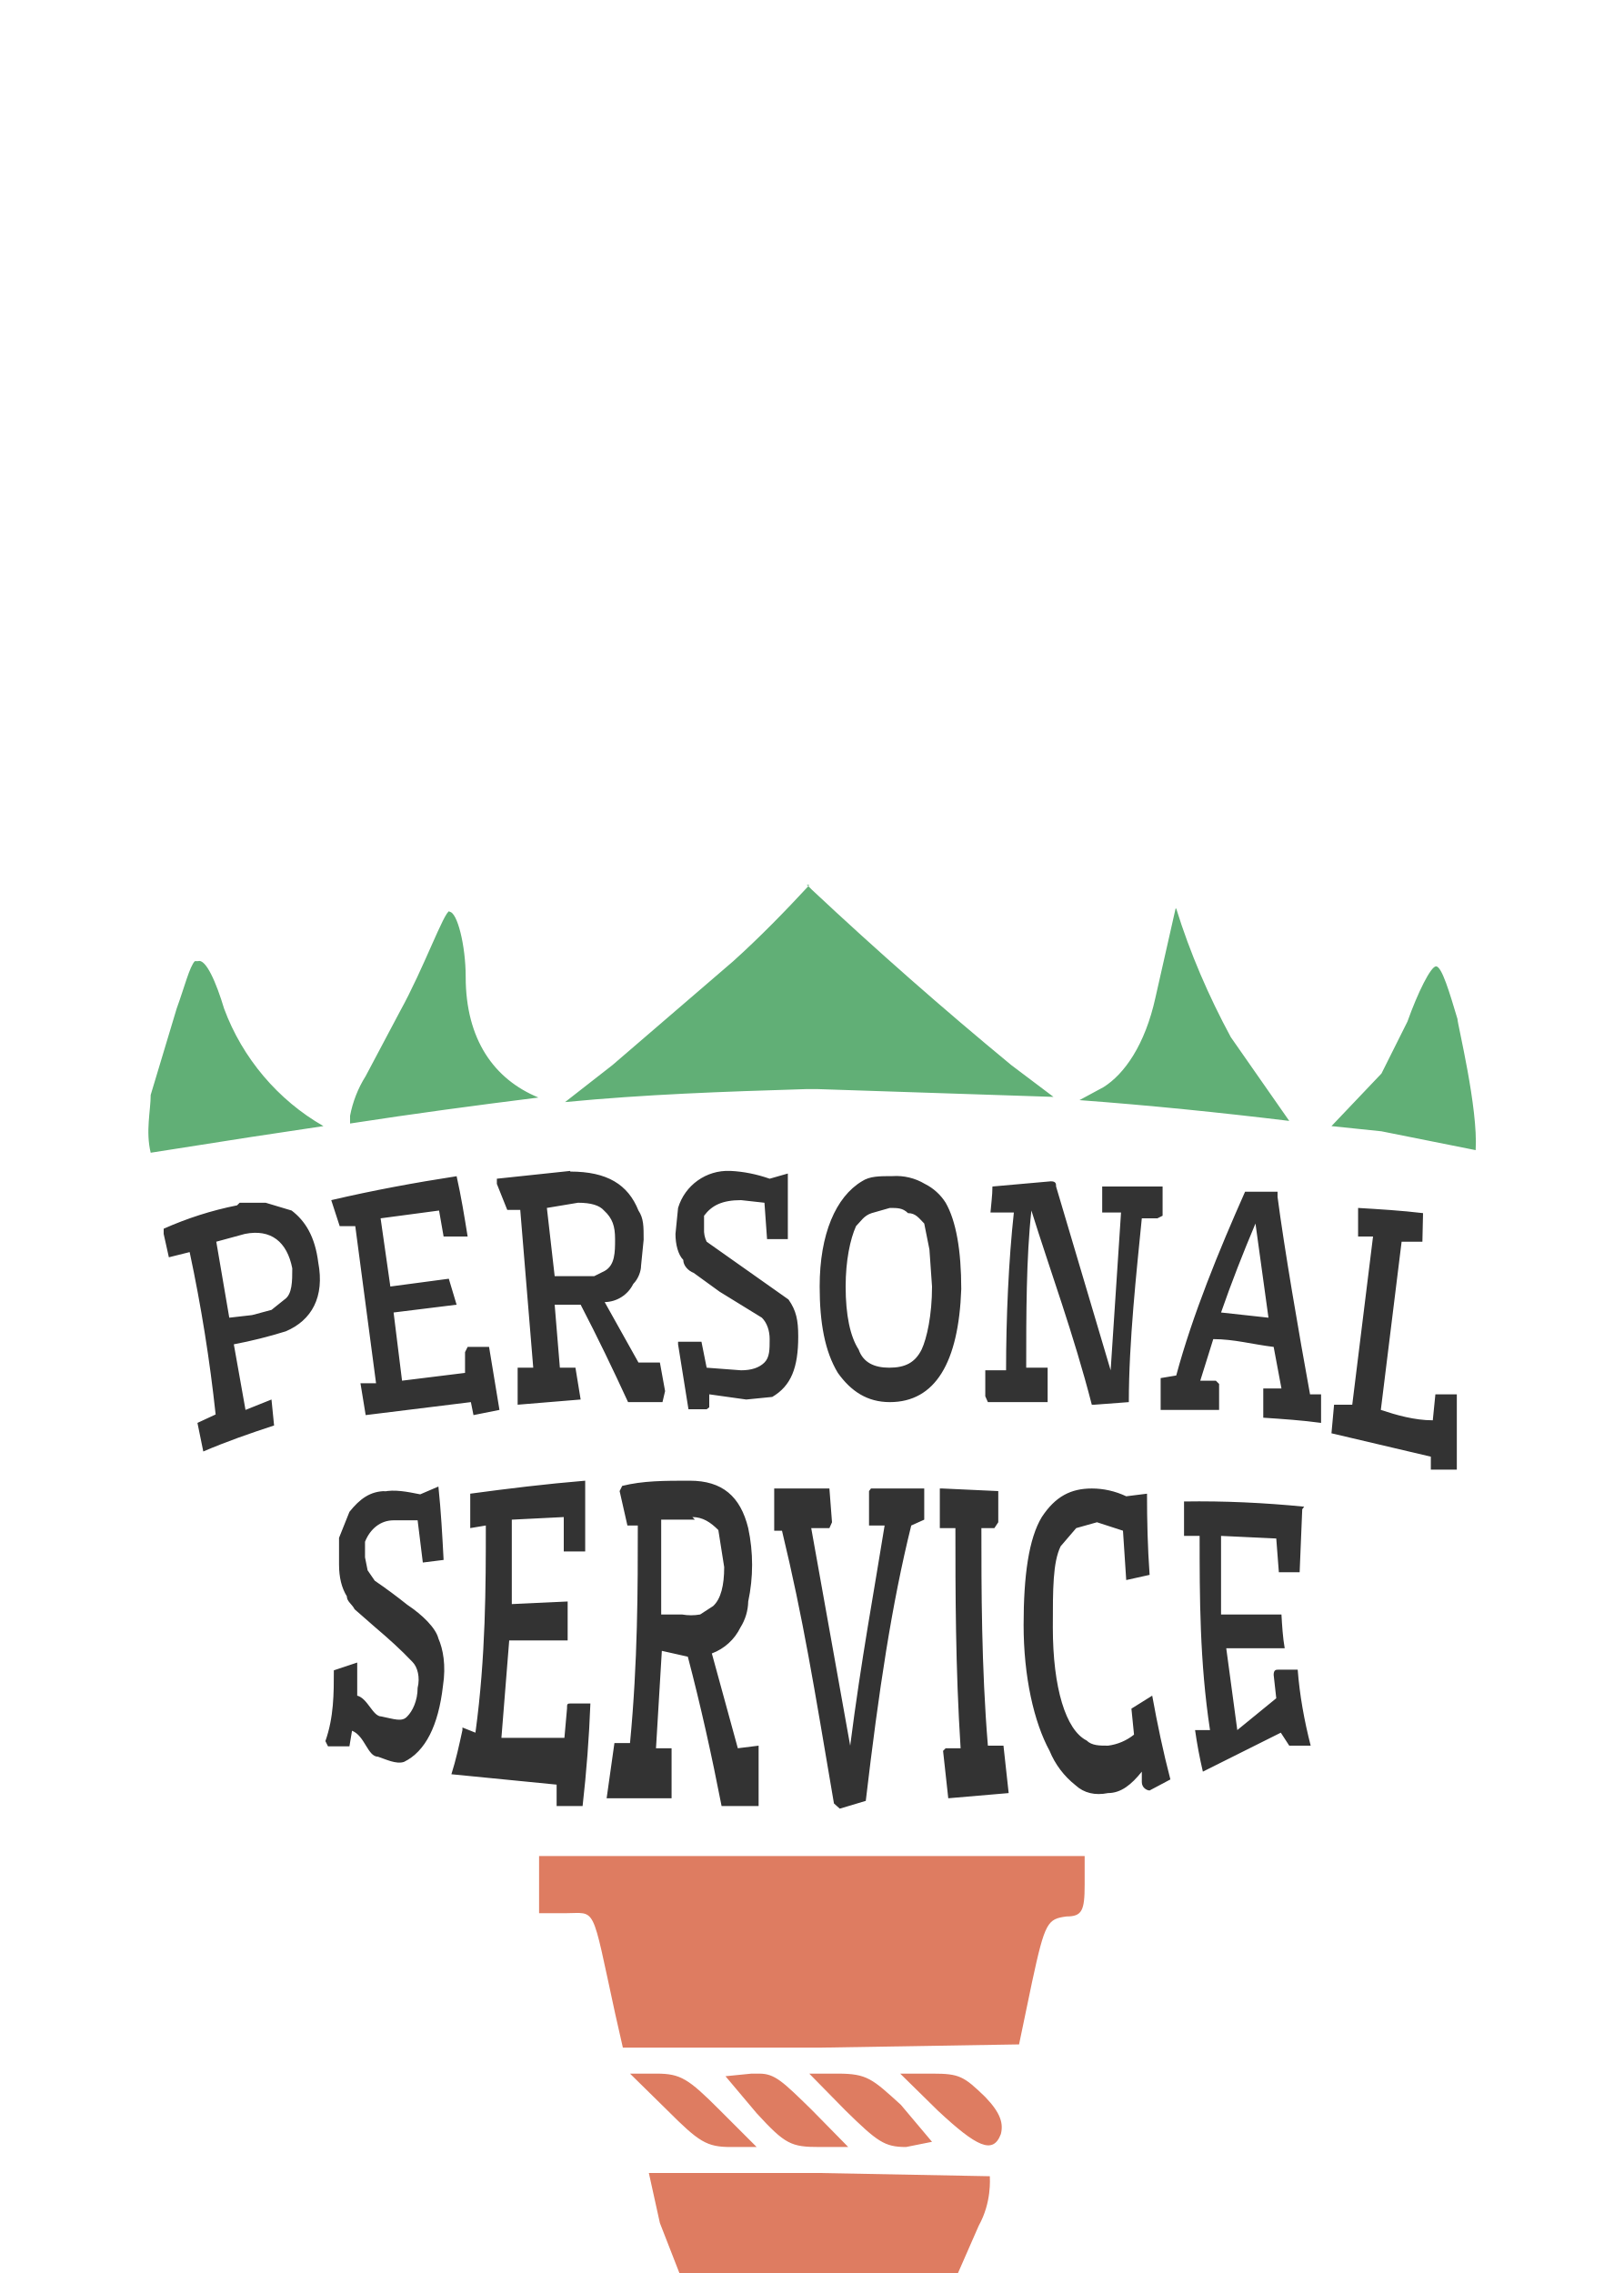
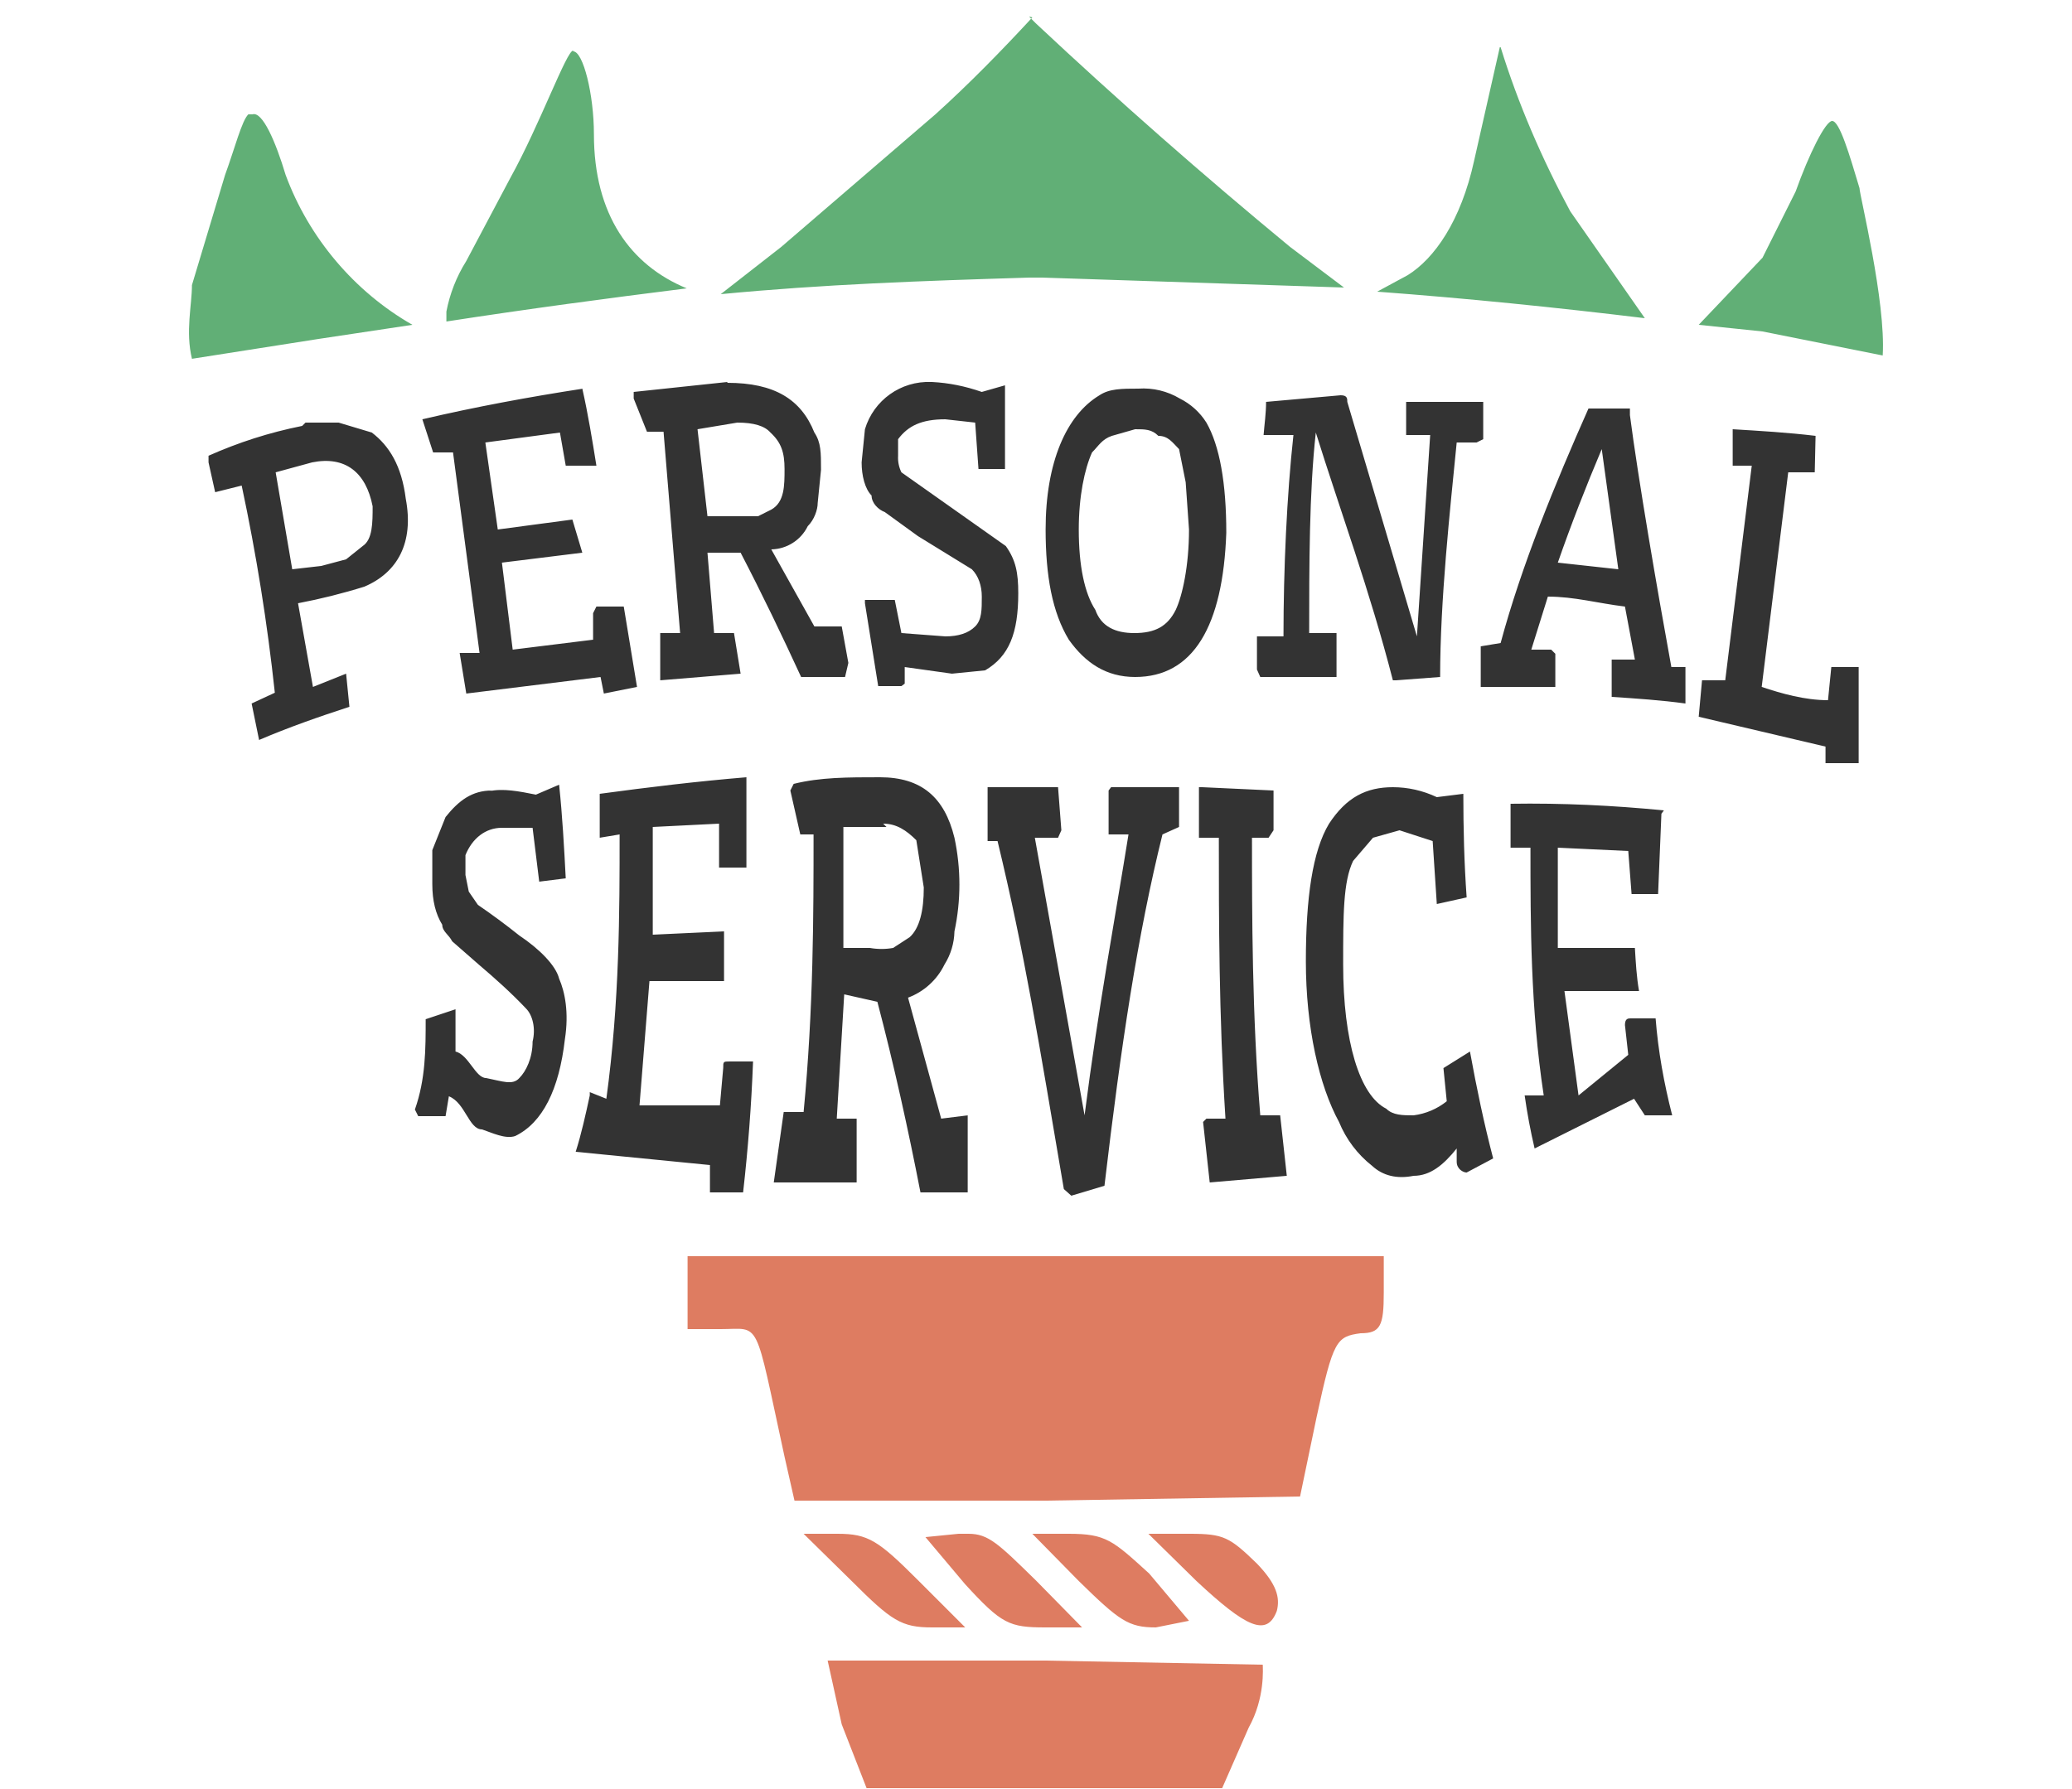
- <svg xmlns="http://www.w3.org/2000/svg" id="svg51" width="250" height="350" version="1.1" viewBox="0 0 250 350">
-   <g id="cacti_personal">
-     <path id="path26" fill="#de7c61" d="M83 285.8v8.8h4c4.9 0 4-1.6 7.7 15.4l1.2 5.3h30.3l30.7-.5 2-9.6c2-9.3 2.4-9.7 5.3-10.1 2.4 0 2.8-.9 2.8-4.9v-4.4zm14 33.5l5.8 5.7c4.8 4.8 6 5.6 9.7 5.6h4l-5.7-5.7c-4.8-4.8-6-5.6-9.7-5.6zm27.6 0l5.6 5.7c4.9 4.8 6 5.6 9.3 5.6l4-.8-4.8-5.7c-4.4-4-5.2-4.8-9.7-4.8zm14 0l5.8 5.7c6 5.6 8.5 6.8 9.7 3.6.4-1.6 0-3.2-2.4-5.7-3.3-3.2-4-3.6-8.1-3.6zm-22.1 0h-.8l-4 .4 4.8 5.7c4.4 4.8 5.3 5.2 9.7 5.2h4.4l-5.6-5.7c-4.5-4.4-5.7-5.6-8.1-5.6zm-16.6 15.3l1.7 7.7 3 7.7h42.9l3.2-7.3c2-3.6 1.7-7.2 1.7-7.6l-26.3-.5z" />
-     <path id="path28" fill="#61af76" d="M181 139.9l-3.1 13.7c-1.6 7.3-4.8 11.8-8 13.8l-3.7 2c10.8.8 21.6 1.9 32.3 3.2l-9-12.9c-3.4-6.3-6.3-13-8.4-19.8zm-56.4-3.6c-3.7 4-7.6 8-11.7 11.7l-18.6 16-7.3 5.7c12.5-1.2 24.2-1.6 37.2-2h1.6l36.4 1.2-6.5-4.9a647.4 647.4 0 01-30.7-27l-.8-.8zm-55.4 4c-.8 0-4 8.9-7.6 15.4l-5.3 10c-1.2 1.9-2 4-2.4 6.1v1.2c9.7-1.5 19.4-2.8 29-4-6.8-2.8-11.2-8.9-11.2-18.6 0-4.8-1.3-10-2.5-10zM30.4 148H30c-.8.8-1.6 4-2.8 7.3l-4 13.3c0 2.4-.8 5.6 0 8.9l15.3-2.4 11.3-1.7c-7-4-12.5-10.5-15.3-18.1-1.2-4-2.8-7.7-4-7.3zm190.7.8c-.8 0-2.8 4-4.4 8.5l-4 8-7.7 8.1 7.7.8 14.5 2.9c.4-6.5-2.8-19.4-2.8-20.2-1.2-4-2.4-8.1-3.3-8.1z" />
-     <path id="path30" fill="#333" d="M36.5 185.6c-4 .8-7.7 2-11.3 3.6v.8l.8 3.6 3.2-.8a245 245 0 014 25l-2.8 1.3.9 4.4c3.5-1.5 7.2-2.8 10.9-4l-.4-4-4 1.6L36 207a72 72 0 008-2c4-1.7 6-5.3 5-10.6-.5-4-2-6.4-4.1-8l-4-1.2h-4zm51.3-5.3l-11.3 1.2v.8l1.6 4h2l2 24.3h-2.4v5.7l9.7-.8-.8-4.9h-2.4l-.8-9.7h4c2.6 5 5 10 7.3 15h5.3l.4-1.7-.8-4.4h-3.3l-5.2-9.3a5 5 0 004.4-2.8c.8-.8 1.2-2 1.2-2.8l.4-4c0-2.1 0-3.3-.8-4.5-1.6-4-4.8-6-10.5-6zm-17.4.8c-6.5 1-13 2.2-19.4 3.7l1.3 4h2.4l3.2 24.2h-2.4l.8 4.9 16.2-2 .4 2 4-.8-1.6-9.7H72l-.4.8v3.2l-9.7 1.2-1.3-10.5 9.7-1.2-1.2-4-9 1.2-1.5-10.5 9-1.2.7 4H72c-.5-3.1-1-6.2-1.7-9.3zm42-.8a8 8 0 00-8 5.7l-.4 4c0 1.6.4 3.2 1.2 4 0 .9.8 1.7 1.6 2l4 2.9 6.5 4c.8.8 1.2 2 1.2 3.3 0 1.6 0 2.8-.8 3.6-.8.8-2 1.2-3.6 1.2l-5.3-.4-.8-4h-3.6v.4l1.6 10h2.8l.4-.3v-2l5.7.8 4-.4c2.9-1.7 4-4.5 4-9.3 0-2.5-.3-4-1.5-5.7l-12.6-8.9a4 4 0 01-.4-2v-2c1.2-1.6 2.8-2.4 5.7-2.4l3.6.4.4 5.6h3.2v-10.1l-2.8.8c-2-.7-4-1.1-6-1.2zm25 .8c-2 0-3.5 0-4.7.8-4 2.4-6.5 8.1-6.5 16.2 0 5.6.8 10 2.8 13.3 2 2.8 4.5 4.5 8 4.5 7 0 10.6-6.1 11-17.4 0-6-.8-10.5-2.4-13.3a8 8 0 00-3.2-2.9 8.6 8.6 0 00-5-1.2zm59 2.4h-4.7c-4 9-8.1 19-10.6 28.3l-2.4.4v4.9h9v-4l-.5-.5h-2.4l2-6.4c3.2 0 6 .8 9.3 1.2l1.2 6.4h-2.8v4.5c3 .2 6 .4 8.9.8v-4.4h-1.7c-1.7-9.3-4-22.7-5-30.4v-.8zm-34.6-1.6l-9 .8c0 1.4-.2 2.7-.3 4h3.6c-.8 7.3-1.2 16.2-1.2 24.3h-3.2v4l.4.9h9.2v-5.3H158c0-8 0-17 .8-24.2 2.9 9.3 6.5 19 9.3 29.9h.4l5.3-.4c0-9.3 1.2-20.2 2-28.3h2.4l.8-.4v-4.5h-9.3v4h2.9L171 211l-8.4-28.3c0-.4 0-.8-.8-.8zm57.3 4.9c-3.3-.4-6.7-.6-10-.8v4.4h2.3l-3.2 25.9h-2.8l-.4 4.4 15.3 3.6v2h4v-11.6H221l-.4 4c-2.8 0-5.6-.8-8-1.6l3.2-25.9h3.2zM37.7 190c4-.8 6.5 1.2 7.3 5.3 0 2 0 4-1.2 4.8l-2 1.6-3 .8-3.5.4-2-11.7zm51.3-4.8c2 0 3.3.4 4 1.2 1.3 1.2 1.7 2.4 1.7 4.4 0 2 0 4-1.6 4.9l-1.6.8h-6.1L84.2 186zm104.3 3.2l2 14.5-7.3-.8c1.6-4.6 3.4-9.2 5.3-13.7zM137 186c1.2 0 2 0 2.8.8 1.2 0 1.7.8 2.5 1.6l.8 4 .4 5.7c0 4.4-.8 8-1.6 9.7-1 2-2.5 2.8-5 2.8-2.3 0-4-.8-4.7-2.8-1.3-2-2-5.3-2-9.7 0-4 .7-7.3 1.6-9.3.8-.8 1.2-1.6 2.4-2zm-30.7 42c-4 0-7.3 0-10.5.8l-.4.8 1.2 5.3h1.6c0 9.6 0 21-1.2 33.5h-2.4l-1.2 8.5h10v-7.7H101l.9-15 4 .9c2 7.6 3.7 15.3 5.2 23h5.7v-9.3l-3.2.4-4-14.6a8 8 0 004.4-4 7.8 7.8 0 001.2-4 27 27 0 000-11.3c-1.2-4.9-4-7.3-9-7.3zm-16.2 0c-6 .5-11.8 1.2-17.7 2v5.3l2.4-.4c0 9.2 0 20.2-1.6 31.9l-2-.8v.4c-.5 2.3-1 4.6-1.7 6.8l16.2 1.6v3.3h4c.6-5.3 1-10.5 1.2-15.8h-2.8c-.8 0-.8 0-.8.8l-.4 4.5h-9.7l1.2-15h9v-6l-8.6.4v-13l8-.4v5.3h3.3v-11zm110.7 4c-6.1-.6-12.3-.9-18.5-.8v5.3h2.4c0 9.3 0 19.4 1.6 29.9H184a72 72 0 001.2 6.4l12-6 1.3 2h3.3c-1-3.9-1.7-7.8-2-11.7h-3c-.3 0-.7 0-.7.8l.4 3.6-6 4.9-1.7-12.6h9c-.3-1.7-.4-3.5-.5-5.2H188v-12.1l8.5.4.4 5.2h3.2l.4-9.7zm-141.4-2.4c-2.4 0-4 1.2-5.6 3.2l-1.6 4v4.1c0 2 .4 3.6 1.2 4.9 0 .8.8 1.2 1.2 2l3.2 2.8c2 1.7 3.9 3.4 5.7 5.3.8.8 1.2 2.4.8 4 0 2-.8 3.6-1.6 4.4-.8.9-2 .4-4 0-1.3 0-2.1-2.8-3.7-3.2V256l-3.6 1.2c0 3.6 0 7.2-1.3 10.9l.4.8h3.3l.4-2.4c2 .8 2.4 4 4 4 1.2.4 2.8 1.2 4 .8 3.3-1.6 5.3-5.6 6-11.7.5-3.2 0-5.7-.7-7.3-.4-1.6-2.4-3.6-4.8-5.2a82.3 82.3 0 00-5-3.7l-1.1-1.6-.4-2v-2.4c.8-2 2.4-3.3 4.4-3.3h3.7l.8 6.5 3.2-.4c-.2-3.8-.4-7.5-.8-11.3l-2.8 1.2c-2-.4-4-.8-5.7-.4zm108.7-.4c-3.2 0-5.6 1.2-7.7 4.4-2 3.3-2.8 9-2.8 16.6 0 8 1.6 15 4 19.4a13 13 0 004 5.3c1.3 1.2 3 1.6 5 1.2 2 0 3.6-1.3 5.2-3.3v1.6c0 .9.8 1.3 1.2 1.3l3.2-1.7c-1.1-4.2-2-8.5-2.8-12.9l-3.2 2 .4 4a8 8 0 01-4 1.7c-1.3 0-2.5 0-3.3-.8-3.2-1.6-5.2-8.1-5.2-17.4 0-6 0-10 1.2-12.5l2.4-2.8 3.2-.9 4 1.3.5 7.6 3.6-.8c-.3-4.2-.4-8.3-.4-12.5l-3.2.4c-1.7-.8-3.5-1.2-5.3-1.2zm-34 0l-.3.4v5.3h2.4c-1.6 10-3.6 20.6-5.3 33.9l-6-33.5h2.8l.4-.9-.4-5.2h-8.5v6.5h1.2c3.3 13.7 4.9 23.8 8 42l.9.8 4-1.2c2-17 4-30.3 7-42.4l2-.9v-4.8zm11 0h-.4v6.1h2.4c0 9.7 0 21.4.8 33.9h-2.3l-.4.4.8 7.3 9.3-.8-.8-7.3h-2.4c-1-12.1-1-24.3-1-33.5h2l.6-.9v-4.8zm-38.5 4.4c1.6 0 2.8.8 4 2l.9 5.7c0 2.8-.5 4.9-1.7 6l-2 1.3a8 8 0 01-2.8 0h-3.2V234h5.2z" />
-   </g>
+ <svg xmlns="http://www.w3.org/2000/svg" viewBox="0 0 250 215.8">
+   <path fill="#de7c61" d="M82.96 151.6v8.8h4c4.9 0 4-1.6 7.7 15.4l1.2 5.3h30.3l30.7-.5 2-9.6c2-9.3 2.4-9.7 5.3-10.1 2.4 0 2.8-.9 2.8-4.9v-4.4zm14 33.5 5.8 5.7c4.8 4.8 6 5.6 9.7 5.6h4l-5.7-5.7c-4.8-4.8-6-5.6-9.7-5.6zm27.6 0 5.6 5.7c4.9 4.8 6 5.6 9.3 5.6l4-.8-4.8-5.7c-4.4-4-5.2-4.8-9.7-4.8zm14 0 5.8 5.7c6 5.6 8.5 6.8 9.7 3.6.4-1.6 0-3.2-2.4-5.7-3.3-3.2-4-3.6-8.1-3.6zm-22.1 0h-.8l-4 .4 4.8 5.7c4.4 4.8 5.3 5.2 9.7 5.2h4.4l-5.6-5.7c-4.5-4.4-5.7-5.6-8.1-5.6zm-16.6 15.3 1.7 7.7 3 7.7h42.9l3.2-7.3c2-3.6 1.7-7.2 1.7-7.6l-26.3-.5z" />
+   <path fill="#61af76" d="m180.96 5.7-3.1 13.7c-1.6 7.3-4.8 11.8-8 13.8l-3.7 2c10.8.8 21.6 1.9 32.3 3.2l-9-12.9c-3.4-6.3-6.3-13-8.4-19.8zm-56.4-3.6c-3.7 4-7.6 8-11.7 11.7l-18.6 16-7.3 5.7c12.5-1.2 24.2-1.6 37.2-2h1.6l36.4 1.2-6.5-4.9a647.4 647.4 0 0 1-30.7-27l-.8-.8zm-55.4 4c-.8 0-4 8.9-7.6 15.4l-5.3 10c-1.2 1.9-2 4-2.4 6.1v1.2c9.7-1.5 19.4-2.8 29-4-6.8-2.8-11.2-8.9-11.2-18.6 0-4.8-1.3-10-2.5-10zm-38.8 7.7h-.4c-.8.8-1.6 4-2.8 7.3l-4 13.3c0 2.4-.8 5.6 0 8.9l15.3-2.4 11.3-1.7c-7-4-12.5-10.5-15.3-18.1-1.2-4-2.8-7.7-4-7.3zm190.7.8c-.8 0-2.8 4-4.4 8.5l-4 8-7.7 8.1 7.7.8 14.5 2.9c.4-6.5-2.8-19.4-2.8-20.2-1.2-4-2.4-8.1-3.3-8.1z" />
+   <path fill="#333" d="M36.46 51.4c-4 .8-7.7 2-11.3 3.6v.8l.8 3.6 3.2-.8a245 245 0 0 1 4 25l-2.8 1.3.9 4.4c3.5-1.5 7.2-2.8 10.9-4l-.4-4-4 1.6-1.8-10.1a72 72 0 0 0 8-2c4-1.7 6-5.3 5-10.6-.5-4-2-6.4-4.1-8l-4-1.2h-4zm51.3-5.3-11.3 1.2v.8l1.6 4h2l2 24.3h-2.4v5.7l9.7-.8-.8-4.9h-2.4l-.8-9.7h4c2.6 5 5 10 7.3 15h5.3l.4-1.7-.8-4.4h-3.3l-5.2-9.3a5 5 0 0 0 4.4-2.8c.8-.8 1.2-2 1.2-2.8l.4-4c0-2.1 0-3.3-.8-4.5-1.6-4-4.8-6-10.5-6zm-17.4.8c-6.5 1-13 2.2-19.4 3.7l1.3 4h2.4l3.2 24.2h-2.4l.8 4.9 16.2-2 .4 2 4-.8-1.6-9.7h-3.3l-.4.8v3.2l-9.7 1.2-1.3-10.5 9.7-1.2-1.2-4-9 1.2-1.5-10.5 9-1.2.7 4h3.7c-.5-3.1-1-6.2-1.7-9.3zm42-.8a8 8 0 0 0-8 5.7l-.4 4c0 1.6.4 3.2 1.2 4 0 .9.8 1.7 1.6 2l4 2.9 6.5 4c.8.8 1.2 2 1.2 3.3 0 1.6 0 2.8-.8 3.6-.8.8-2 1.2-3.6 1.2l-5.3-.4-.8-4h-3.6v.4l1.6 10h2.8l.4-.3v-2l5.7.8 4-.4c2.9-1.7 4-4.5 4-9.3 0-2.5-.3-4-1.5-5.7l-12.6-8.9a4 4 0 0 1-.4-2v-2c1.2-1.6 2.8-2.4 5.7-2.4l3.6.4.4 5.6h3.2V46.5l-2.8.8c-2-.7-4-1.1-6-1.2zm25 .8c-2 0-3.5 0-4.7.8-4 2.4-6.5 8.1-6.5 16.2 0 5.6.8 10 2.8 13.3 2 2.8 4.5 4.5 8 4.5 7 0 10.6-6.1 11-17.4 0-6-.8-10.5-2.4-13.3a8 8 0 0 0-3.2-2.9 8.6 8.6 0 0 0-5-1.2zm59 2.4h-4.7c-4 9-8.1 19-10.6 28.3l-2.4.4v4.9h9v-4l-.5-.5h-2.4l2-6.4c3.2 0 6 .8 9.3 1.2l1.2 6.4h-2.8v4.5c3 .2 6 .4 8.9.8v-4.4h-1.7c-1.7-9.3-4-22.7-5-30.4v-.8zm-34.6-1.6-9 .8c0 1.4-.2 2.7-.3 4h3.6c-.8 7.3-1.2 16.2-1.2 24.3h-3.2v4l.4.9h9.2v-5.3h-3.3c0-8 0-17 .8-24.2 2.9 9.3 6.5 19 9.3 29.9h.4l5.3-.4c0-9.3 1.2-20.2 2-28.3h2.4l.8-.4v-4.5h-9.3v4h2.9l-1.6 24.3-8.4-28.3c0-.4 0-.8-.8-.8zm57.3 4.9c-3.3-.4-6.7-.6-10-.8v4.4h2.3l-3.2 25.9h-2.8l-.4 4.4 15.3 3.6v2h4V80.5h-3.3l-.4 4c-2.8 0-5.6-.8-8-1.6l3.2-25.9h3.2Zm-181.4 3.2c4-.8 6.5 1.2 7.3 5.3 0 2 0 4-1.2 4.8l-2 1.6-3 .8-3.5.4-2-11.7zm51.3-4.8c2 0 3.3.4 4 1.2 1.3 1.2 1.7 2.4 1.7 4.4 0 2 0 4-1.6 4.9l-1.6.8h-6.1l-1.2-10.5Zm104.3 3.2 2 14.5-7.3-.8c1.6-4.6 3.4-9.2 5.3-13.7zm-56.3-2.4c1.2 0 2 0 2.8.8 1.2 0 1.7.8 2.5 1.6l.8 4 .4 5.7c0 4.4-.8 8-1.6 9.7-1 2-2.5 2.8-5 2.8-2.3 0-4-.8-4.7-2.8-1.3-2-2-5.3-2-9.7 0-4 .7-7.3 1.6-9.3.8-.8 1.2-1.6 2.4-2zm-30.7 42c-4 0-7.3 0-10.5.8l-.4.8 1.2 5.3h1.6c0 9.6 0 21-1.2 33.5h-2.4l-1.2 8.5h10V135h-2.4l.9-15 4 .9c2 7.6 3.7 15.3 5.2 23h5.7v-9.3l-3.2.4-4-14.6a8 8 0 0 0 4.4-4 7.8 7.8 0 0 0 1.2-4 27 27 0 0 0 0-11.3c-1.2-4.9-4-7.3-9-7.3zm-16.2 0c-6 .5-11.8 1.2-17.7 2v5.3l2.4-.4c0 9.2 0 20.2-1.6 31.9l-2-.8v.4c-.5 2.3-1 4.6-1.7 6.8l16.2 1.6v3.3h4c.6-5.3 1-10.5 1.2-15.8h-2.8c-.8 0-.8 0-.8.8l-.4 4.5h-9.7l1.2-15h9v-6l-8.6.4v-13l8-.4v5.3h3.3v-11zm110.7 4c-6.1-.6-12.3-.9-18.5-.8v5.3h2.4c0 9.3 0 19.4 1.6 29.9h-2.3a72 72 0 0 0 1.2 6.4l12-6 1.3 2h3.3c-1-3.9-1.7-7.8-2-11.7h-3c-.3 0-.7 0-.7.8l.4 3.6-6 4.9-1.7-12.6h9c-.3-1.7-.4-3.5-.5-5.2h-9.3v-12.1l8.5.4.4 5.2h3.2l.4-9.7zm-141.4-2.4c-2.4 0-4 1.2-5.6 3.2l-1.6 4v4.1c0 2 .4 3.6 1.2 4.9 0 .8.8 1.2 1.2 2l3.2 2.8c2 1.7 3.9 3.4 5.7 5.3.8.8 1.2 2.4.8 4 0 2-.8 3.6-1.6 4.4-.8.9-2 .4-4 0-1.3 0-2.1-2.8-3.7-3.2v-5.1l-3.6 1.2c0 3.6 0 7.2-1.3 10.9l.4.8h3.3l.4-2.4c2 .8 2.4 4 4 4 1.2.4 2.8 1.2 4 .8 3.3-1.6 5.3-5.6 6-11.7.5-3.2 0-5.7-.7-7.3-.4-1.6-2.4-3.6-4.8-5.2a82.3 82.3 0 0 0-5-3.7l-1.1-1.6-.4-2v-2.4c.8-2 2.4-3.3 4.4-3.3h3.7l.8 6.5 3.2-.4c-.2-3.8-.4-7.5-.8-11.3l-2.8 1.2c-2-.4-4-.8-5.7-.4zm108.7-.4c-3.2 0-5.6 1.2-7.7 4.4-2 3.3-2.8 9-2.8 16.6 0 8 1.6 15 4 19.4a13 13 0 0 0 4 5.3c1.3 1.2 3 1.6 5 1.2 2 0 3.6-1.3 5.2-3.3v1.6c0 .9.8 1.3 1.2 1.3l3.2-1.7c-1.1-4.2-2-8.5-2.8-12.9l-3.2 2 .4 4a8 8 0 0 1-4 1.7c-1.3 0-2.5 0-3.3-.8-3.2-1.6-5.2-8.1-5.2-17.4 0-6 0-10 1.2-12.5l2.4-2.8 3.2-.9 4 1.3.5 7.6 3.6-.8c-.3-4.2-.4-8.3-.4-12.5l-3.2.4c-1.7-.8-3.5-1.2-5.3-1.2zm-34 0-.3.4v5.3h2.4c-1.6 10-3.6 20.6-5.3 33.9l-6-33.5h2.8l.4-.9-.4-5.2h-8.5v6.5h1.2c3.3 13.7 4.9 23.8 8 42l.9.8 4-1.2c2-17 4-30.3 7-42.4l2-.9V95zm11 0h-.4v6.1h2.4c0 9.7 0 21.4.8 33.9h-2.3l-.4.4.8 7.3 9.3-.8-.8-7.3h-2.4c-1-12.1-1-24.3-1-33.5h2l.6-.9v-4.8zm-38.5 4.4c1.6 0 2.8.8 4 2l.9 5.7c0 2.8-.5 4.9-1.7 6l-2 1.3a8 8 0 0 1-2.8 0h-3.2V99.8h5.2z" />
</svg>
